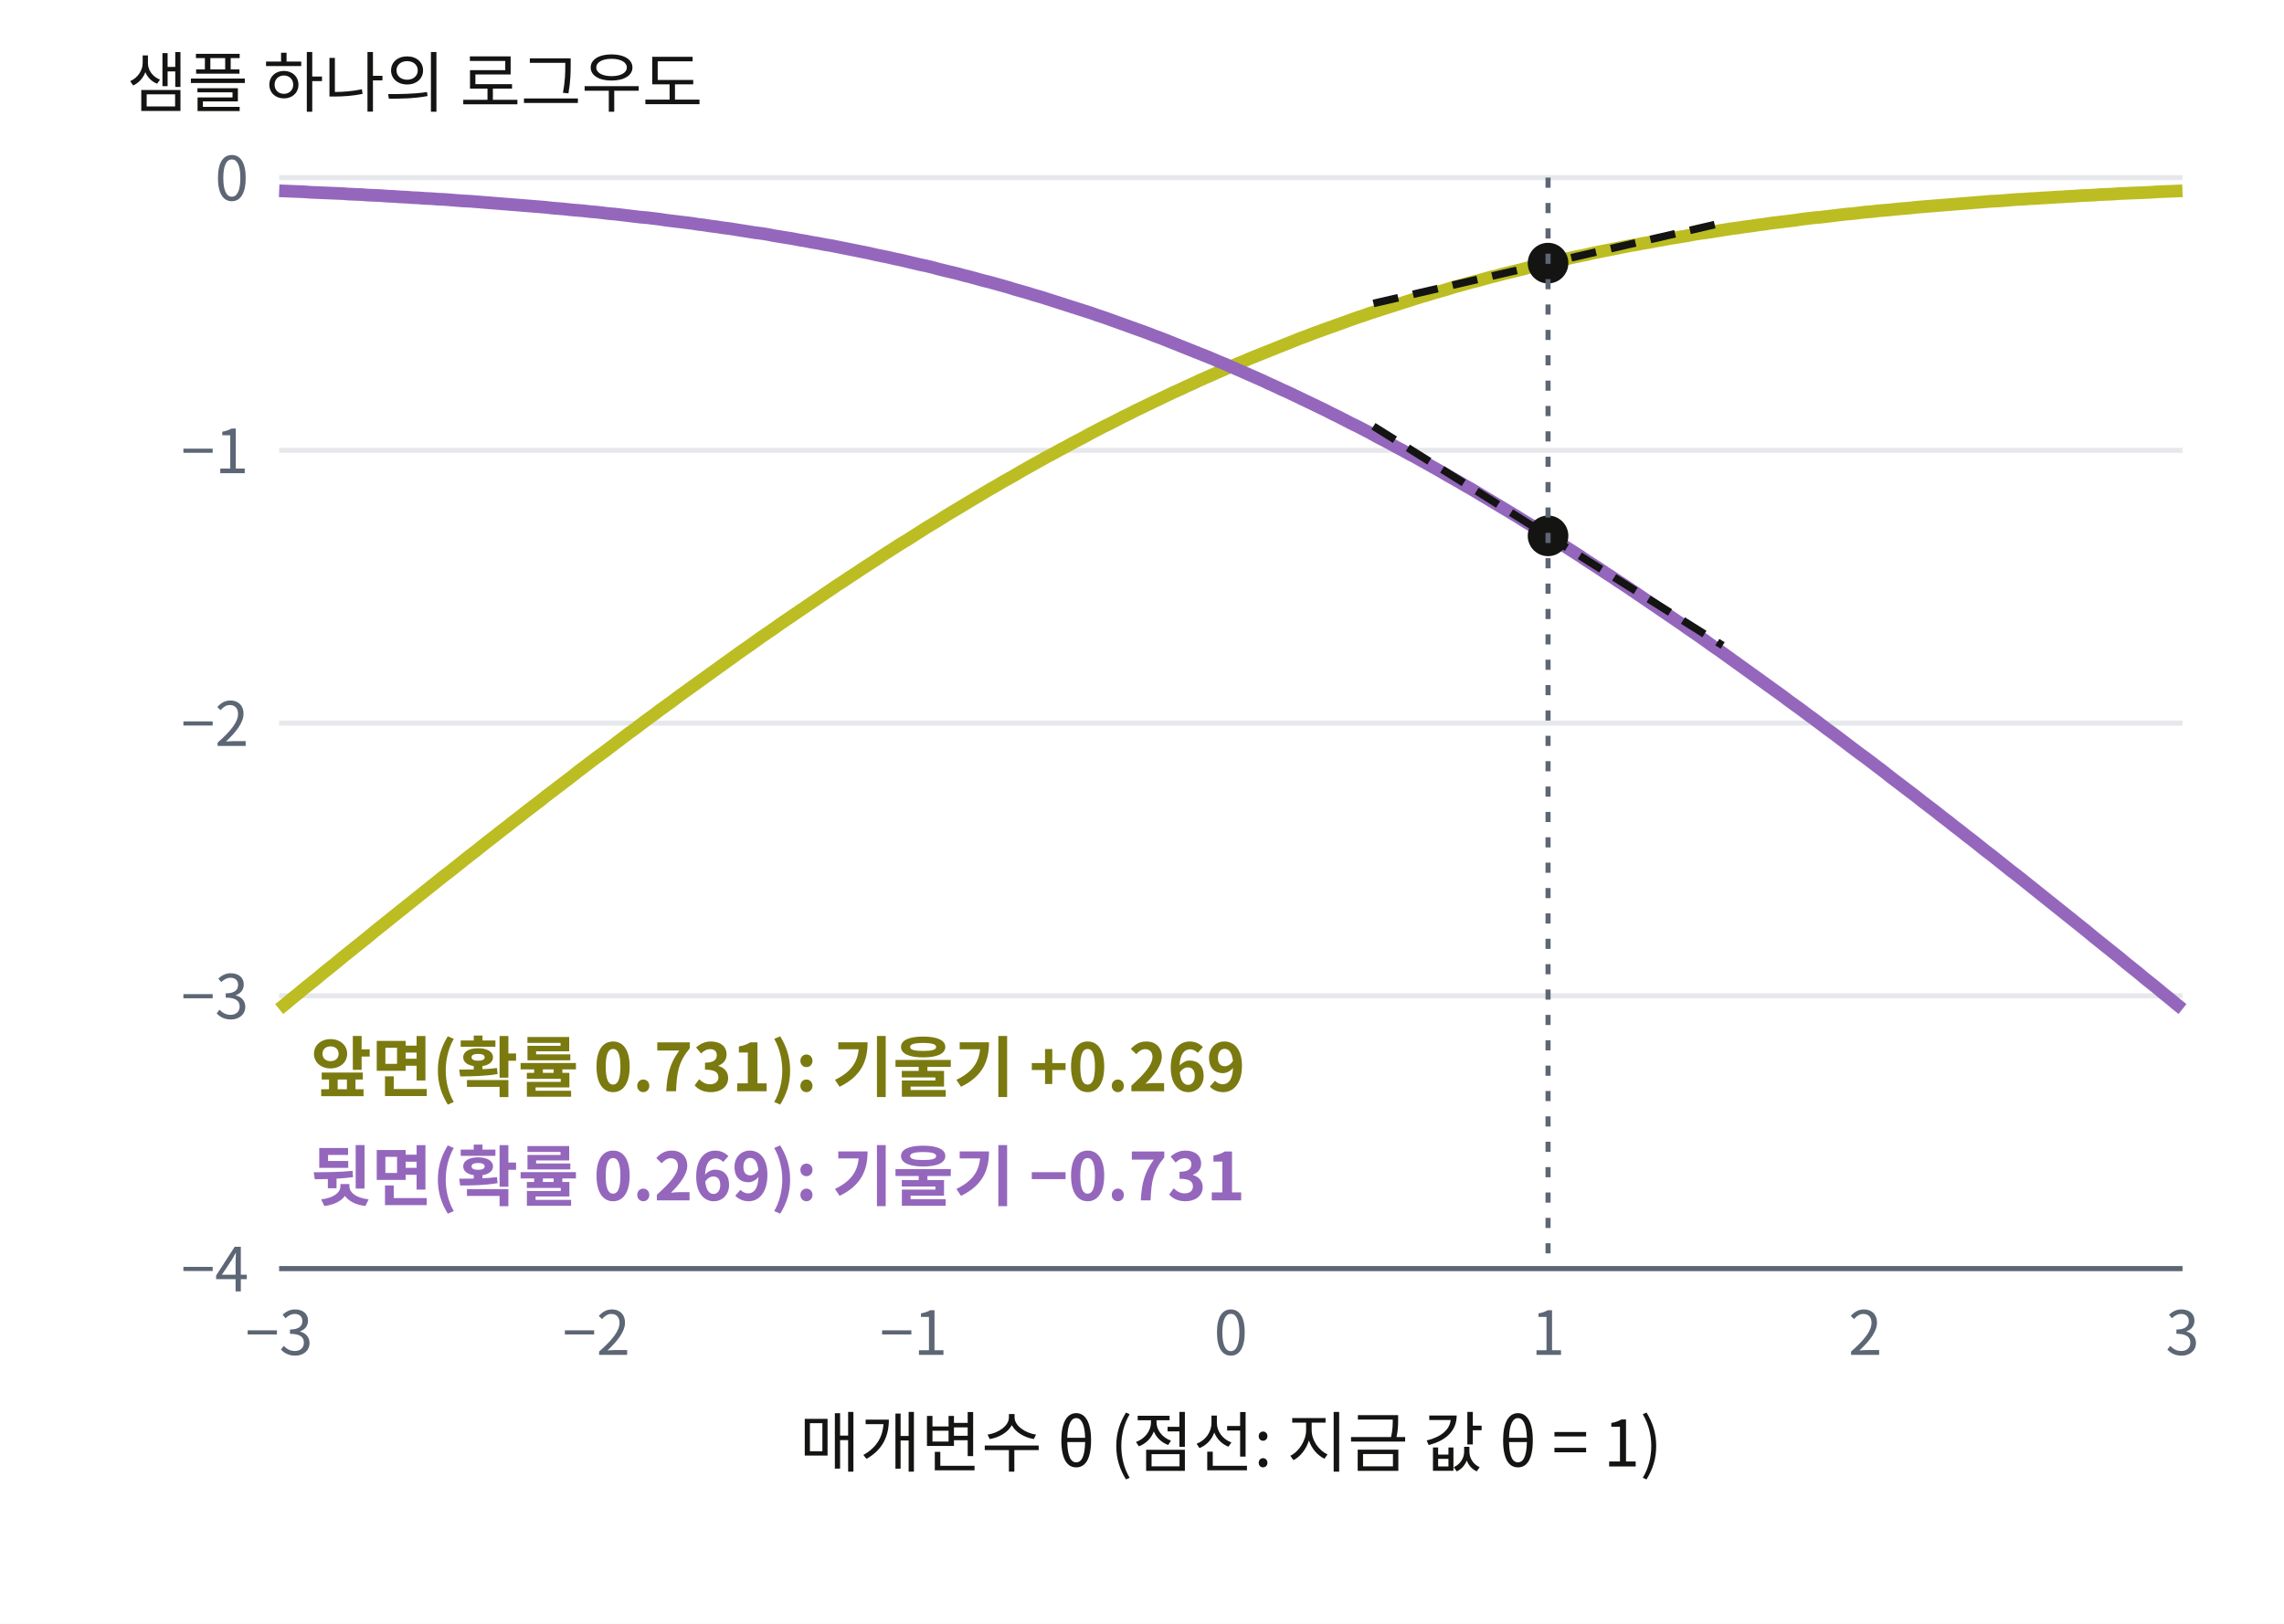
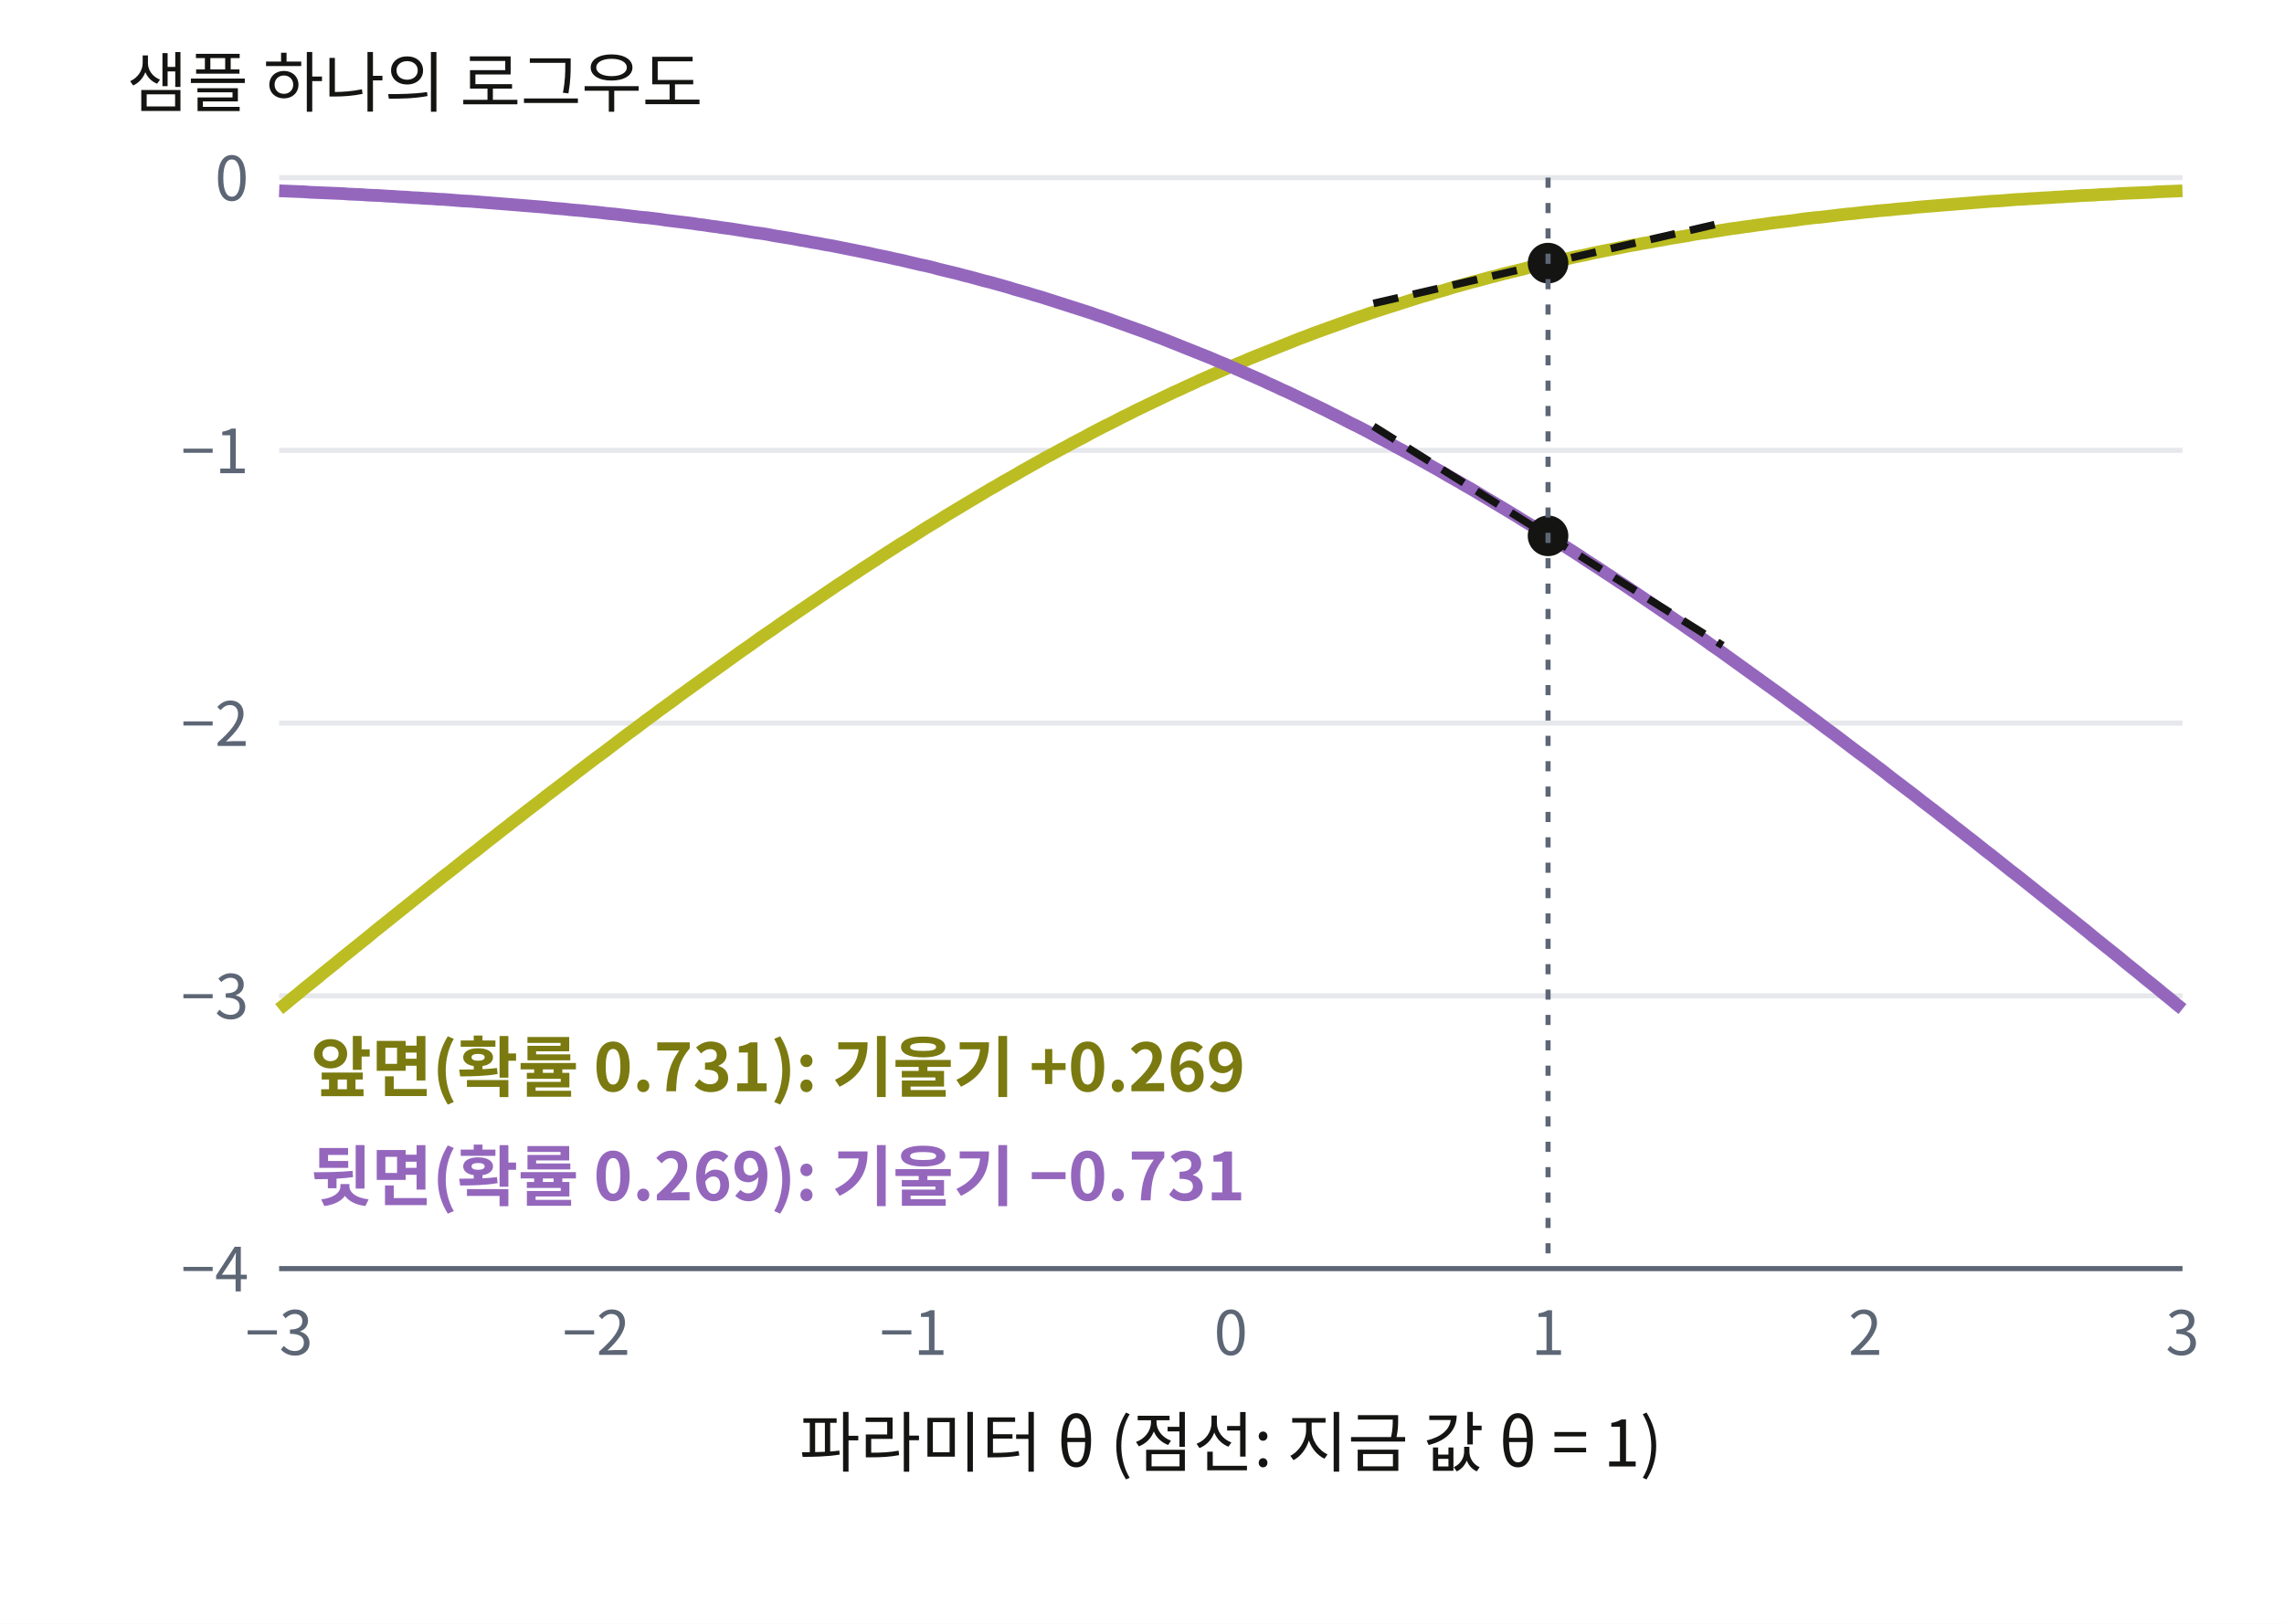
<svg xmlns="http://www.w3.org/2000/svg" viewBox="0 0 900 640" font-family="'Noto Sans KR','Noto Sans CJK KR',sans-serif">
  <rect width="900" height="640" fill="#ffffff" />
  <line x1="110.0" y1="500.0" x2="860.0" y2="500.0" stroke="#e6e8ec" stroke-width="2" />
  <text x="98.0" y="509.0" font-size="24" fill="#5d6675" text-anchor="end" font-weight="400">−4</text>
  <line x1="110.0" y1="392.5" x2="860.0" y2="392.5" stroke="#e6e8ec" stroke-width="2" />
  <text x="98.0" y="401.5" font-size="24" fill="#5d6675" text-anchor="end" font-weight="400">−3</text>
  <line x1="110.0" y1="285.0" x2="860.0" y2="285.0" stroke="#e6e8ec" stroke-width="2" />
  <text x="98.0" y="294.0" font-size="24" fill="#5d6675" text-anchor="end" font-weight="400">−2</text>
  <line x1="110.0" y1="177.5" x2="860.0" y2="177.5" stroke="#e6e8ec" stroke-width="2" />
  <text x="98.0" y="186.5" font-size="24" fill="#5d6675" text-anchor="end" font-weight="400">−1</text>
  <line x1="110.0" y1="70.0" x2="860.0" y2="70.0" stroke="#e6e8ec" stroke-width="2" />
  <text x="98.0" y="79.0" font-size="24" fill="#5d6675" text-anchor="end" font-weight="400">0</text>
  <line x1="110.0" y1="500.0" x2="860.0" y2="500.0" stroke="#5d6675" stroke-width="2" />
  <text x="110.0" y="534.0" font-size="24" fill="#5d6675" text-anchor="middle" font-weight="400">−3</text>
  <text x="235.0" y="534.0" font-size="24" fill="#5d6675" text-anchor="middle" font-weight="400">−2</text>
  <text x="360.0" y="534.0" font-size="24" fill="#5d6675" text-anchor="middle" font-weight="400">−1</text>
  <text x="485.0" y="534.0" font-size="24" fill="#5d6675" text-anchor="middle" font-weight="400">0</text>
  <text x="610.0" y="534.0" font-size="24" fill="#5d6675" text-anchor="middle" font-weight="400">1</text>
  <text x="735.0" y="534.0" font-size="24" fill="#5d6675" text-anchor="middle" font-weight="400">2</text>
  <text x="860.0" y="534.0" font-size="24" fill="#5d6675" text-anchor="middle" font-weight="400">3</text>
  <polyline points="110.0,397.7 112.5,395.7 115.0,393.6 117.5,391.6 120.0,389.5 122.5,387.5 125.0,385.5 127.5,383.4 130.0,381.4 132.5,379.4 135.0,377.3 137.5,375.3 140.0,373.3 142.5,371.3 145.0,369.3 147.5,367.2 150.0,365.2 152.5,363.2 155.0,361.2 157.5,359.2 160.0,357.2 162.5,355.2 165.0,353.2 167.5,351.2 170.0,349.2 172.5,347.2 175.0,345.2 177.5,343.3 180.0,341.3 182.5,339.3 185.0,337.3 187.5,335.4 190.0,333.4 192.5,331.4 195.0,329.5 197.5,327.5 200.0,325.6 202.5,323.6 205.0,321.7 207.5,319.7 210.0,317.8 212.5,315.9 215.0,313.9 217.5,312.0 220.0,310.1 222.5,308.2 225.0,306.3 227.5,304.3 230.0,302.4 232.5,300.5 235.0,298.6 237.5,296.8 240.0,294.9 242.5,293.0 245.0,291.1 247.5,289.2 250.0,287.4 252.5,285.5 255.0,283.6 257.5,281.8 260.0,279.9 262.5,278.1 265.0,276.3 267.5,274.4 270.0,272.6 272.5,270.8 275.0,269.0 277.5,267.2 280.0,265.4 282.5,263.6 285.0,261.8 287.5,260.0 290.0,258.2 292.5,256.4 295.0,254.7 297.5,252.9 300.0,251.1 302.5,249.4 305.0,247.7 307.5,245.9 310.0,244.2 312.5,242.5 315.0,240.8 317.5,239.1 320.0,237.4 322.5,235.7 325.0,234.0 327.5,232.3 330.0,230.6 332.5,229.0 335.0,227.3 337.5,225.7 340.0,224.0 342.5,222.4 345.0,220.8 347.5,219.1 350.0,217.5 352.5,215.9 355.0,214.3 357.5,212.8 360.0,211.2 362.5,209.6 365.0,208.0 367.5,206.5 370.0,205.0 372.5,203.4 375.0,201.9 377.5,200.4 380.0,198.9 382.5,197.4 385.0,195.9 387.5,194.4 390.0,192.9 392.5,191.5 395.0,190.0 397.5,188.6 400.0,187.2 402.5,185.7 405.0,184.3 407.5,182.9 410.0,181.5 412.5,180.1 415.0,178.8 417.5,177.4 420.0,176.1 422.5,174.7 425.0,173.4 427.5,172.1 430.0,170.7 432.5,169.4 435.0,168.1 437.5,166.9 440.0,165.6 442.5,164.3 445.0,163.1 447.5,161.8 450.0,160.6 452.5,159.4 455.0,158.2 457.5,157.0 460.0,155.8 462.5,154.6 465.0,153.5 467.5,152.3 470.0,151.2 472.5,150.0 475.0,148.9 477.5,147.8 480.0,146.7 482.5,145.6 485.0,144.5 487.5,143.4 490.0,142.4 492.5,141.3 495.0,140.3 497.5,139.3 500.0,138.3 502.5,137.3 505.0,136.3 507.5,135.3 510.0,134.3 512.5,133.3 515.0,132.4 517.5,131.4 520.0,130.5 522.5,129.6 525.0,128.7 527.5,127.8 530.0,126.9 532.5,126.0 535.0,125.1 537.5,124.3 540.0,123.4 542.5,122.6 545.0,121.8 547.5,121.0 550.0,120.2 552.5,119.4 555.0,118.6 557.5,117.8 560.0,117.0 562.5,116.3 565.0,115.5 567.5,114.8 570.0,114.1 572.5,113.3 575.0,112.6 577.5,111.9 580.0,111.2 582.5,110.6 585.0,109.9 587.5,109.2 590.0,108.6 592.5,107.9 595.0,107.3 597.5,106.7 600.0,106.1 602.5,105.4 605.0,104.8 607.5,104.3 610.0,103.7 612.5,103.1 615.0,102.5 617.5,102.0 620.0,101.4 622.5,100.9 625.0,100.4 627.5,99.8 630.0,99.3 632.5,98.8 635.0,98.3 637.5,97.8 640.0,97.3 642.5,96.8 645.0,96.4 647.5,95.9 650.0,95.5 652.5,95.0 655.0,94.6 657.5,94.1 660.0,93.7 662.5,93.3 665.0,92.9 667.5,92.4 670.0,92.0 672.5,91.7 675.0,91.3 677.5,90.9 680.0,90.5 682.5,90.1 685.0,89.8 687.5,89.4 690.0,89.1 692.5,88.7 695.0,88.4 697.5,88.0 700.0,87.7 702.5,87.4 705.0,87.1 707.5,86.8 710.0,86.4 712.5,86.1 715.0,85.8 717.5,85.6 720.0,85.3 722.5,85.0 725.0,84.7 727.5,84.4 730.0,84.2 732.5,83.9 735.0,83.6 737.5,83.4 740.0,83.1 742.5,82.9 745.0,82.7 747.5,82.4 750.0,82.2 752.5,82.0 755.0,81.7 757.5,81.5 760.0,81.3 762.5,81.1 765.0,80.9 767.5,80.7 770.0,80.5 772.5,80.3 775.0,80.1 777.5,79.9 780.0,79.7 782.5,79.5 785.0,79.3 787.5,79.2 790.0,79.0 792.5,78.8 795.0,78.6 797.5,78.5 800.0,78.3 802.5,78.2 805.0,78.0 807.5,77.9 810.0,77.7 812.5,77.6 815.0,77.4 817.5,77.3 820.0,77.1 822.5,77.0 825.0,76.9 827.5,76.7 830.0,76.6 832.5,76.5 835.0,76.3 837.5,76.2 840.0,76.1 842.5,76.0 845.0,75.9 847.5,75.8 850.0,75.6 852.5,75.5 855.0,75.4 857.5,75.3 860.0,75.2" fill="none" stroke="#bcbd22" stroke-width="5" />
  <polyline points="110.0,75.2 112.5,75.3 115.0,75.4 117.5,75.5 120.0,75.6 122.5,75.8 125.0,75.9 127.5,76.0 130.0,76.1 132.5,76.2 135.0,76.3 137.5,76.5 140.0,76.6 142.5,76.7 145.0,76.9 147.5,77.0 150.0,77.1 152.5,77.3 155.0,77.4 157.5,77.6 160.0,77.7 162.5,77.9 165.0,78.0 167.5,78.2 170.0,78.3 172.5,78.5 175.0,78.6 177.5,78.8 180.0,79.0 182.5,79.2 185.0,79.3 187.5,79.5 190.0,79.7 192.5,79.9 195.0,80.1 197.5,80.3 200.0,80.5 202.5,80.7 205.0,80.9 207.5,81.1 210.0,81.3 212.5,81.5 215.0,81.7 217.5,82.0 220.0,82.2 222.5,82.4 225.0,82.7 227.5,82.9 230.0,83.1 232.5,83.4 235.0,83.6 237.5,83.9 240.0,84.2 242.5,84.4 245.0,84.7 247.5,85.0 250.0,85.3 252.5,85.6 255.0,85.8 257.5,86.1 260.0,86.4 262.5,86.8 265.0,87.1 267.5,87.4 270.0,87.7 272.5,88.0 275.0,88.4 277.5,88.7 280.0,89.1 282.5,89.4 285.0,89.8 287.5,90.1 290.0,90.5 292.5,90.9 295.0,91.3 297.5,91.7 300.0,92.0 302.5,92.4 305.0,92.9 307.5,93.3 310.0,93.7 312.5,94.1 315.0,94.6 317.5,95.0 320.0,95.5 322.5,95.9 325.0,96.4 327.5,96.8 330.0,97.3 332.5,97.8 335.0,98.3 337.5,98.8 340.0,99.3 342.5,99.8 345.0,100.4 347.5,100.9 350.0,101.4 352.5,102.0 355.0,102.5 357.5,103.1 360.0,103.7 362.5,104.3 365.0,104.8 367.5,105.4 370.0,106.1 372.5,106.7 375.0,107.3 377.5,107.9 380.0,108.6 382.5,109.2 385.0,109.9 387.5,110.6 390.0,111.2 392.5,111.9 395.0,112.6 397.5,113.3 400.0,114.1 402.5,114.8 405.0,115.5 407.5,116.3 410.0,117.0 412.5,117.8 415.0,118.6 417.5,119.4 420.0,120.2 422.5,121.0 425.0,121.8 427.5,122.6 430.0,123.4 432.5,124.3 435.0,125.1 437.5,126.0 440.0,126.9 442.5,127.8 445.0,128.7 447.5,129.6 450.0,130.5 452.5,131.4 455.0,132.4 457.5,133.3 460.0,134.3 462.5,135.3 465.0,136.3 467.5,137.3 470.0,138.3 472.5,139.3 475.0,140.3 477.5,141.3 480.0,142.4 482.5,143.4 485.0,144.5 487.5,145.6 490.0,146.7 492.5,147.8 495.0,148.9 497.5,150.0 500.0,151.2 502.5,152.3 505.0,153.5 507.5,154.6 510.0,155.8 512.5,157.0 515.0,158.2 517.5,159.4 520.0,160.6 522.5,161.8 525.0,163.1 527.5,164.3 530.0,165.6 532.5,166.9 535.0,168.1 537.5,169.4 540.0,170.7 542.5,172.1 545.0,173.4 547.5,174.7 550.0,176.1 552.5,177.4 555.0,178.8 557.5,180.1 560.0,181.5 562.5,182.9 565.0,184.3 567.5,185.7 570.0,187.2 572.5,188.6 575.0,190.0 577.5,191.5 580.0,192.9 582.5,194.4 585.0,195.9 587.5,197.4 590.0,198.9 592.5,200.4 595.0,201.9 597.5,203.4 600.0,205.0 602.5,206.5 605.0,208.0 607.5,209.6 610.0,211.2 612.5,212.8 615.0,214.3 617.5,215.9 620.0,217.5 622.5,219.1 625.0,220.8 627.5,222.4 630.0,224.0 632.5,225.7 635.0,227.3 637.5,229.0 640.0,230.6 642.5,232.3 645.0,234.0 647.5,235.7 650.0,237.4 652.5,239.1 655.0,240.8 657.5,242.5 660.0,244.2 662.5,245.9 665.0,247.7 667.5,249.4 670.0,251.1 672.5,252.9 675.0,254.7 677.5,256.4 680.0,258.2 682.5,260.0 685.0,261.8 687.5,263.6 690.0,265.4 692.5,267.2 695.0,269.0 697.5,270.8 700.0,272.6 702.5,274.4 705.0,276.3 707.5,278.1 710.0,279.9 712.5,281.8 715.0,283.6 717.5,285.5 720.0,287.4 722.5,289.2 725.0,291.1 727.5,293.0 730.0,294.9 732.5,296.8 735.0,298.6 737.5,300.5 740.0,302.4 742.5,304.3 745.0,306.3 747.5,308.2 750.0,310.1 752.5,312.0 755.0,313.9 757.5,315.9 760.0,317.8 762.5,319.7 765.0,321.7 767.5,323.6 770.0,325.6 772.5,327.5 775.0,329.5 777.5,331.4 780.0,333.4 782.5,335.4 785.0,337.3 787.5,339.3 790.0,341.3 792.5,343.3 795.0,345.2 797.5,347.2 800.0,349.2 802.5,351.2 805.0,353.2 807.5,355.2 810.0,357.2 812.5,359.2 815.0,361.2 817.5,363.2 820.0,365.2 822.5,367.2 825.0,369.3 827.5,371.3 830.0,373.3 832.5,375.3 835.0,377.3 837.5,379.4 840.0,381.4 842.5,383.4 845.0,385.5 847.5,387.5 850.0,389.5 852.5,391.6 855.0,393.6 857.5,395.7 860.0,397.7" fill="none" stroke="#9467bd" stroke-width="5" />
  <polyline points="541.2,119.6 678.8,87.8" fill="none" stroke="#141413" stroke-width="3" stroke-dasharray="10 6" />
  <circle cx="610.0" cy="103.7" r="8" fill="#141413" />
  <polyline points="541.2,168.0 678.8,254.4" fill="none" stroke="#141413" stroke-width="3" stroke-dasharray="10 6" />
  <circle cx="610.0" cy="211.2" r="8" fill="#141413" />
  <line x1="610.0" y1="70.0" x2="610.0" y2="500.0" stroke="#5d6675" stroke-width="2" stroke-dasharray="4 6" />
  <text x="122.5" y="430.1" font-size="26" fill="#7a7a10" text-anchor="start" font-weight="700">앞면(확률 0.731): 기울기 +0.269</text>
  <text x="122.5" y="473.1" font-size="26" fill="#9467bd" text-anchor="start" font-weight="700">뒷면(확률 0.269): 기울기 −0.731</text>
-   <text x="485.0" y="578.0" font-size="26" fill="#141413" text-anchor="middle" font-weight="400">매개변수 θ (점선: 지금 값 θ = 1)</text>
+   <text x="485.0" y="578.0" font-size="26" fill="#141413" text-anchor="middle" font-weight="400">파라미터 θ (점선: 지금 값 θ = 1)</text>
  <text x="50.0" y="42.0" font-size="26" fill="#141413" text-anchor="start" font-weight="400">샘플 하나의 로그우도</text>
</svg>
